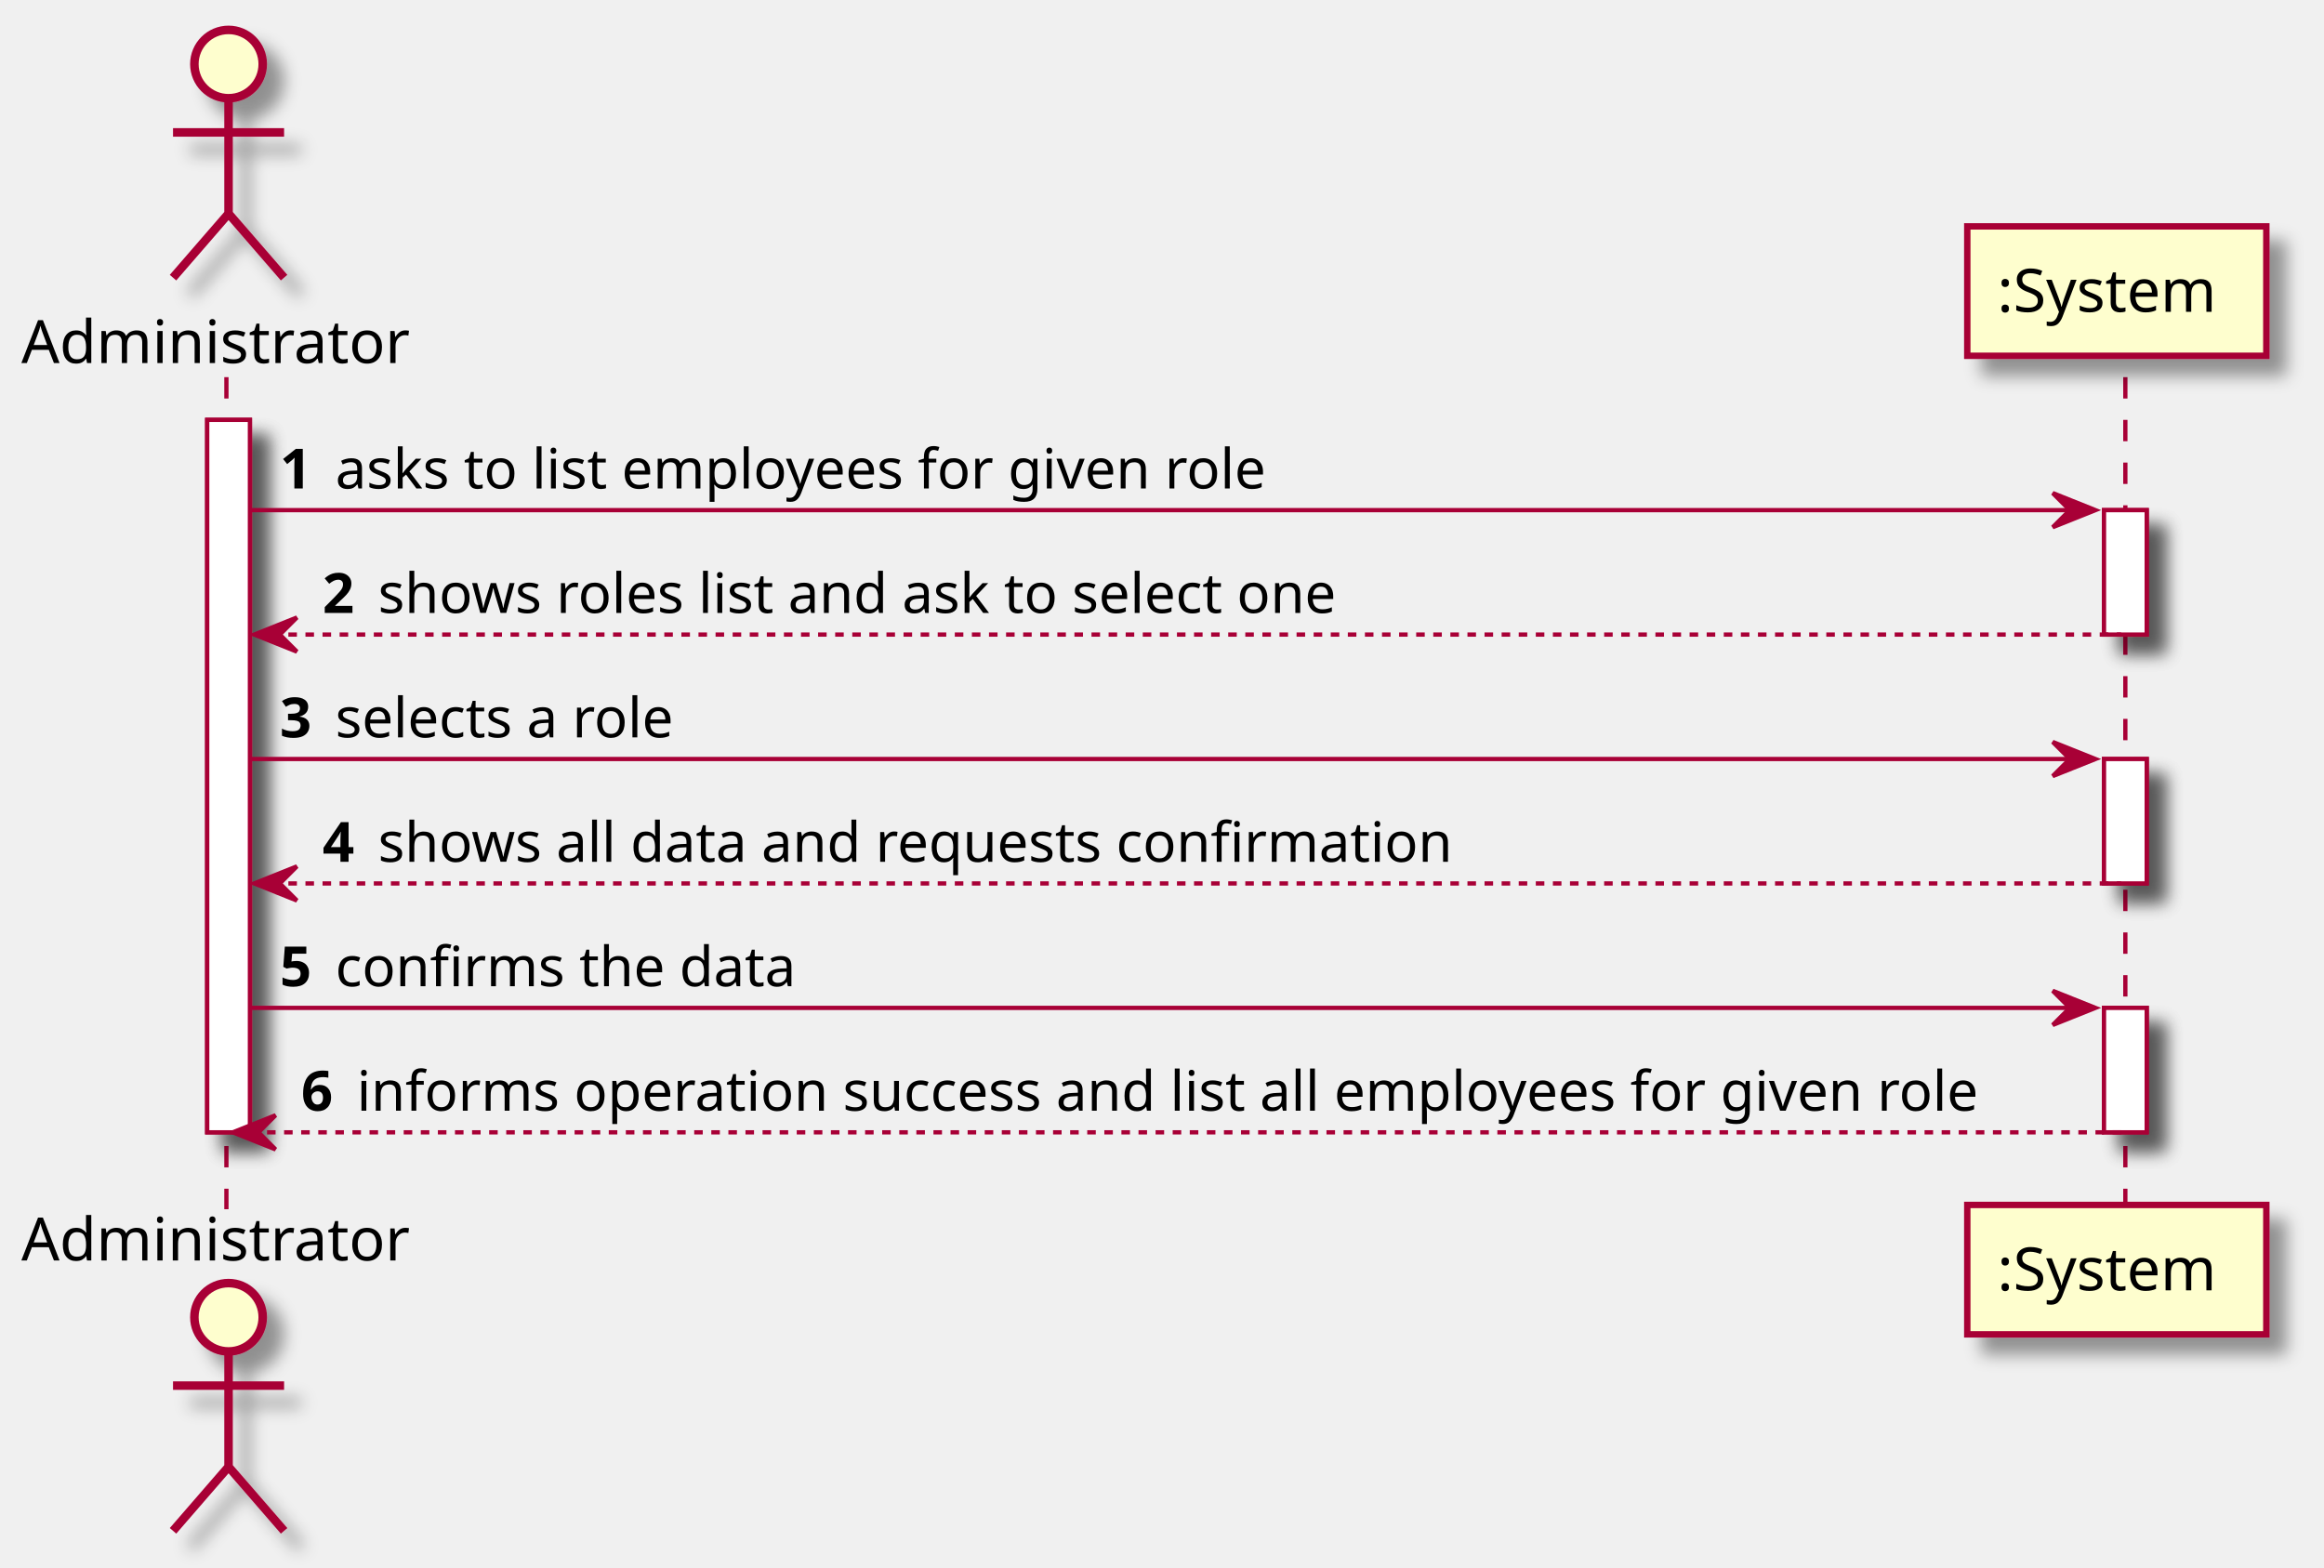
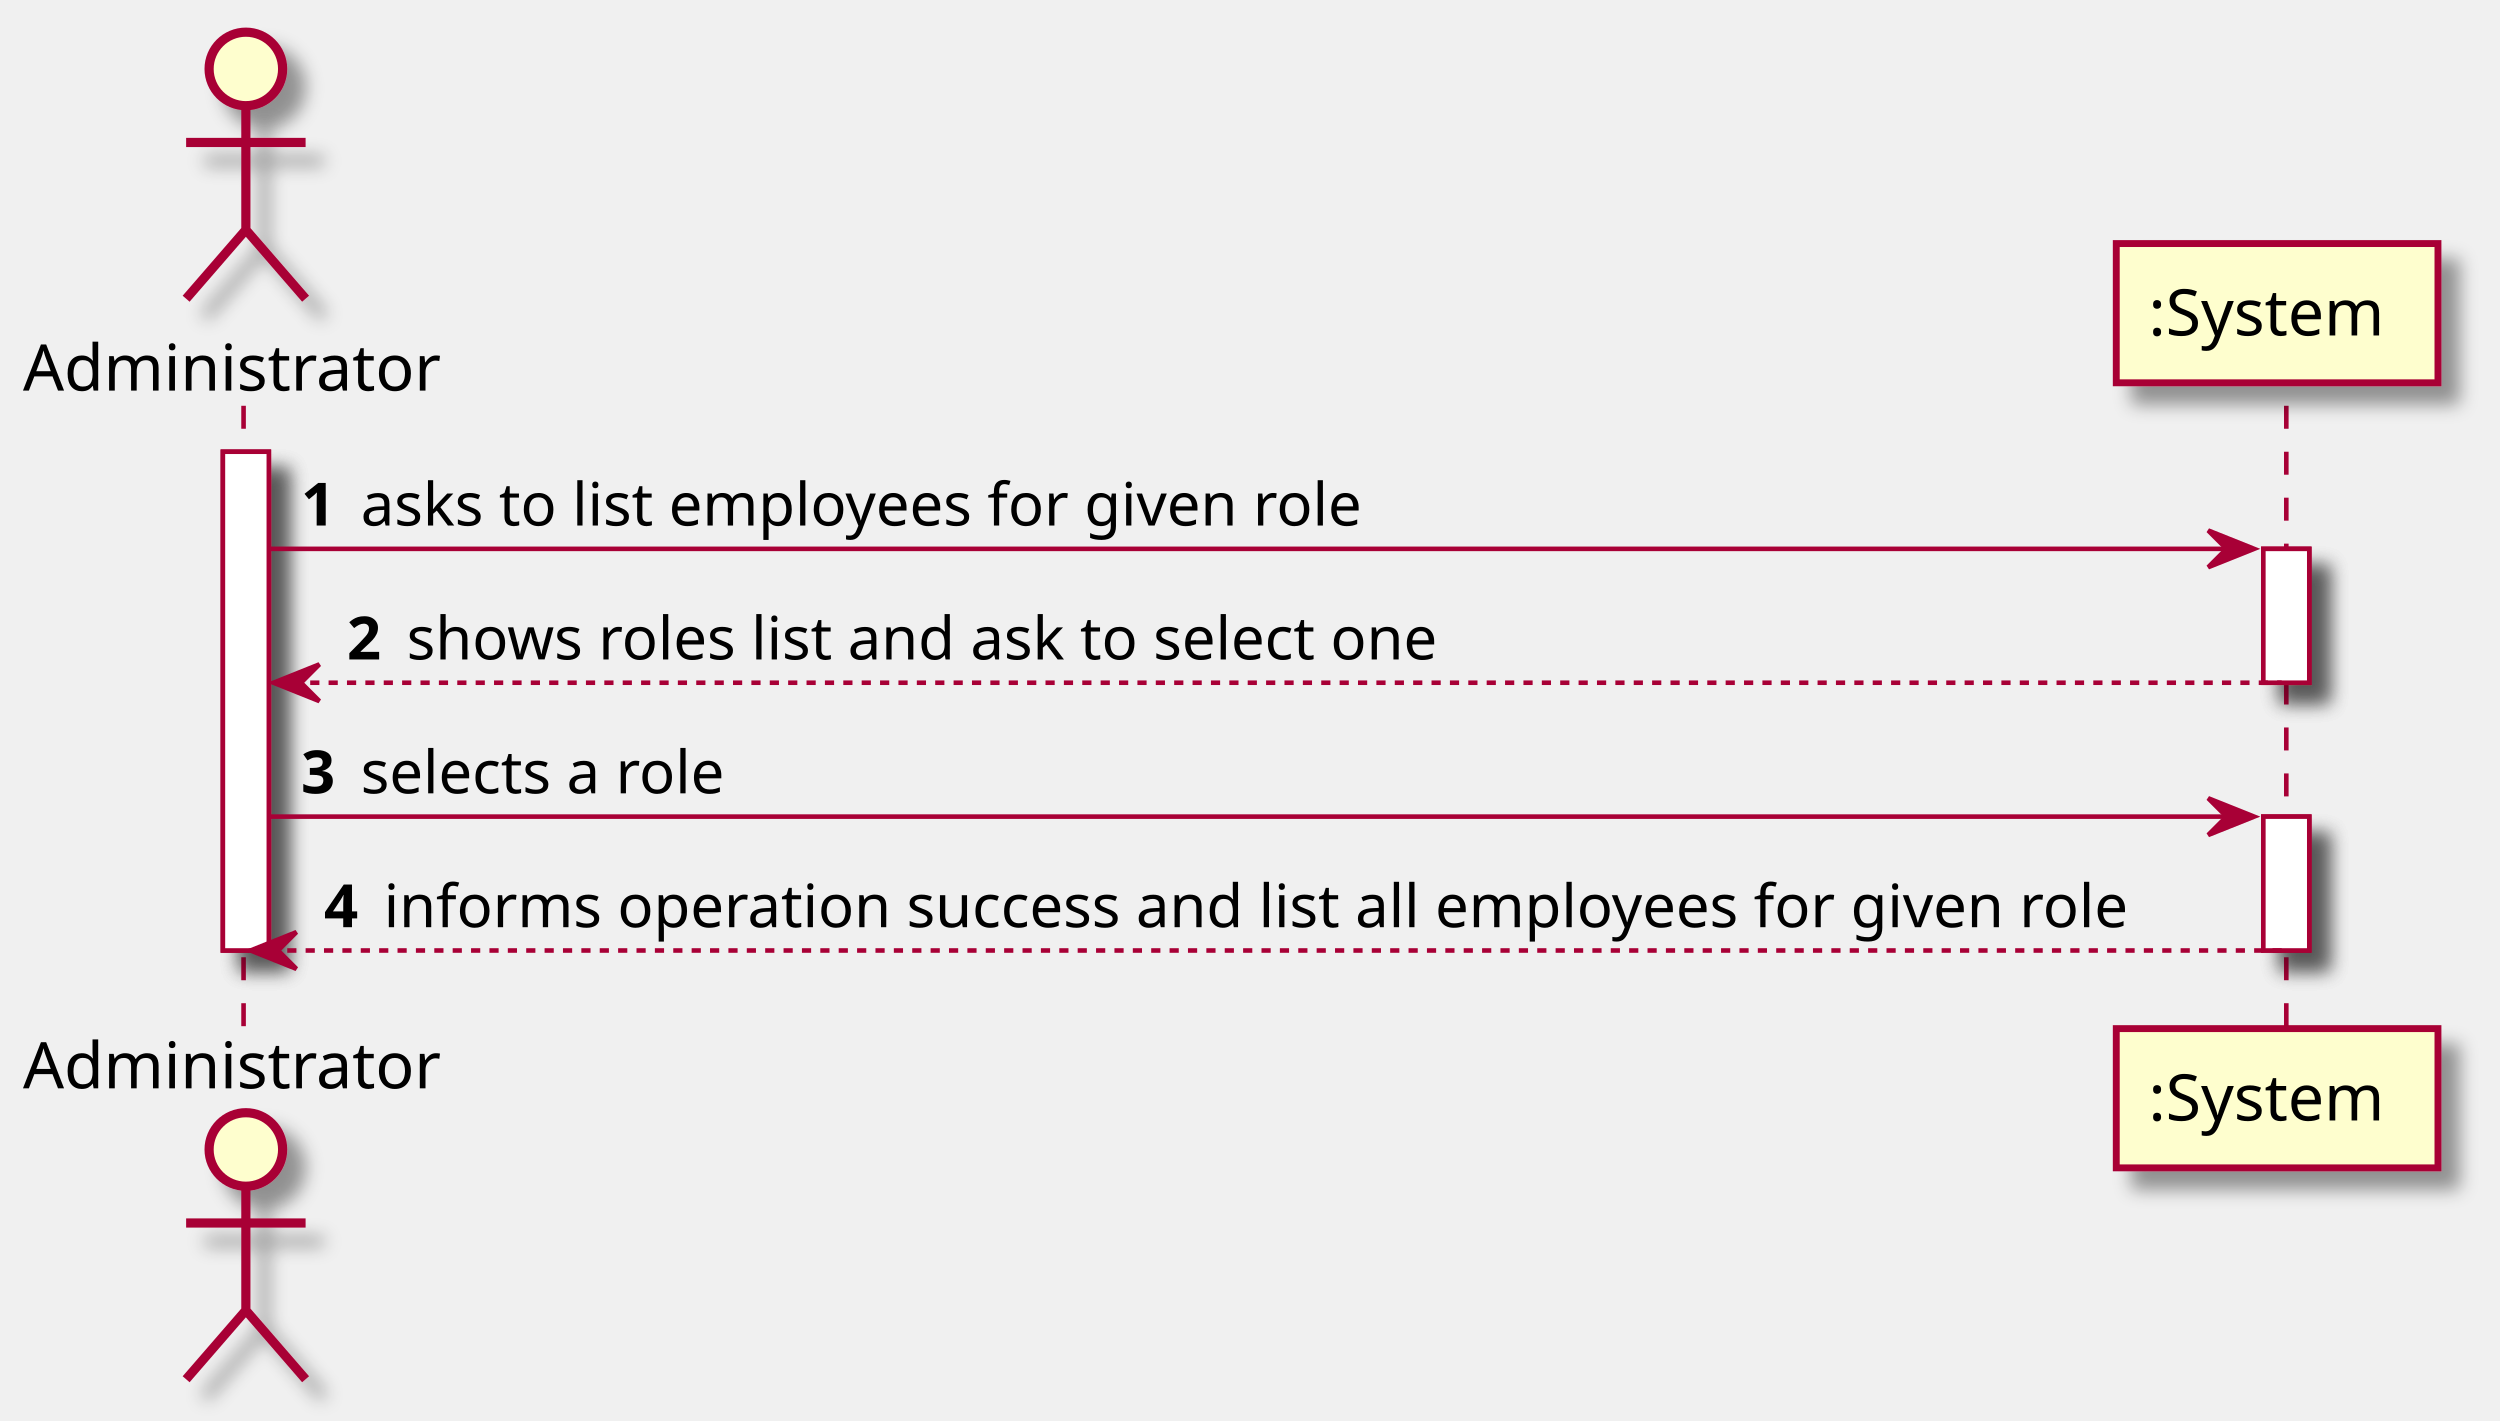
- <svg xmlns="http://www.w3.org/2000/svg" contentScriptType="application/ecmascript" contentStyleType="text/css" height="367px" preserveAspectRatio="none" style="width:544px;height:367px;background:#FFFFFF;" version="1.1" viewBox="0 0 544 367" width="544px" zoomAndPan="magnify">
+ <svg xmlns="http://www.w3.org/2000/svg" contentScriptType="application/ecmascript" contentStyleType="text/css" height="309px" preserveAspectRatio="none" style="width:544px;height:309px;background:#FFFFFF;" version="1.1" viewBox="0 0 544 309" width="544px" zoomAndPan="magnify">
  <defs>
-     <filter height="300%" id="f39nx6zqmglgz" width="300%" x="-1" y="-1">
+     <filter height="300%" id="f1dkkiian2ev1z" width="300%" x="-1" y="-1">
      <feGaussianBlur result="blurOut" stdDeviation="2.0" />
      <feColorMatrix in="blurOut" result="blurOut2" type="matrix" values="0 0 0 0 0 0 0 0 0 0 0 0 0 0 0 0 0 0 .4 0" />
      <feOffset dx="4.0" dy="4.0" in="blurOut2" result="blurOut3" />
      <feBlend in="SourceGraphic" in2="blurOut3" mode="normal" />
    </filter>
  </defs>
  <g>
-     <rect fill="#FFFFFF" filter="url(#f39nx6zqmglgz)" height="166.797" style="stroke:#A80036;stroke-width:1.0;" width="10" x="48.5" y="98.297" />
-     <rect fill="#FFFFFF" filter="url(#f39nx6zqmglgz)" height="29.133" style="stroke:#A80036;stroke-width:1.0;" width="10" x="492.5" y="119.43" />
-     <rect fill="#FFFFFF" filter="url(#f39nx6zqmglgz)" height="29.133" style="stroke:#A80036;stroke-width:1.0;" width="10" x="492.5" y="177.695" />
-     <rect fill="#FFFFFF" filter="url(#f39nx6zqmglgz)" height="29.133" style="stroke:#A80036;stroke-width:1.0;" width="10" x="492.5" y="235.961" />
-     <line style="stroke:#A80036;stroke-width:1.0;stroke-dasharray:5.0,5.0;" x1="53" x2="53" y1="88.297" y2="283.094" />
-     <line style="stroke:#A80036;stroke-width:1.0;stroke-dasharray:5.0,5.0;" x1="497.5" x2="497.5" y1="88.297" y2="283.094" />
+     <rect fill="#FFFFFF" filter="url(#f1dkkiian2ev1z)" height="108.531" style="stroke:#A80036;stroke-width:1.0;" width="10" x="48.5" y="98.297" />
+     <rect fill="#FFFFFF" filter="url(#f1dkkiian2ev1z)" height="29.133" style="stroke:#A80036;stroke-width:1.0;" width="10" x="492.5" y="119.43" />
+     <rect fill="#FFFFFF" filter="url(#f1dkkiian2ev1z)" height="29.133" style="stroke:#A80036;stroke-width:1.0;" width="10" x="492.5" y="177.695" />
+     <line style="stroke:#A80036;stroke-width:1.0;stroke-dasharray:5.0,5.0;" x1="53" x2="53" y1="88.297" y2="224.828" />
+     <line style="stroke:#A80036;stroke-width:1.0;stroke-dasharray:5.0,5.0;" x1="497.5" x2="497.5" y1="88.297" y2="224.828" />
    <text fill="#000000" font-family="sans-serif" font-size="14" lengthAdjust="spacing" textLength="91" x="5" y="84.995">Administrator</text>
-     <ellipse cx="53.5" cy="15" fill="#FEFECE" filter="url(#f39nx6zqmglgz)" rx="8" ry="8" style="stroke:#A80036;stroke-width:2.0;" />
-     <path d="M53.5,23 L53.5,50 M40.5,31 L66.5,31 M53.5,50 L40.5,65 M53.5,50 L66.5,65 " fill="none" filter="url(#f39nx6zqmglgz)" style="stroke:#A80036;stroke-width:2.0;" />
-     <text fill="#000000" font-family="sans-serif" font-size="14" lengthAdjust="spacing" textLength="91" x="5" y="295.089">Administrator</text>
-     <ellipse cx="53.5" cy="308.391" fill="#FEFECE" filter="url(#f39nx6zqmglgz)" rx="8" ry="8" style="stroke:#A80036;stroke-width:2.0;" />
-     <path d="M53.5,316.391 L53.5,343.391 M40.5,324.391 L66.5,324.391 M53.5,343.391 L40.5,358.391 M53.5,343.391 L66.5,358.391 " fill="none" filter="url(#f39nx6zqmglgz)" style="stroke:#A80036;stroke-width:2.0;" />
-     <rect fill="#FEFECE" filter="url(#f39nx6zqmglgz)" height="30.297" style="stroke:#A80036;stroke-width:1.5;" width="70" x="460.5" y="53" />
+     <ellipse cx="53.5" cy="15" fill="#FEFECE" filter="url(#f1dkkiian2ev1z)" rx="8" ry="8" style="stroke:#A80036;stroke-width:2.0;" />
+     <path d="M53.5,23 L53.5,50 M40.5,31 L66.5,31 M53.5,50 L40.5,65 M53.5,50 L66.5,65 " fill="none" filter="url(#f1dkkiian2ev1z)" style="stroke:#A80036;stroke-width:2.0;" />
+     <text fill="#000000" font-family="sans-serif" font-size="14" lengthAdjust="spacing" textLength="91" x="5" y="236.823">Administrator</text>
+     <ellipse cx="53.5" cy="250.125" fill="#FEFECE" filter="url(#f1dkkiian2ev1z)" rx="8" ry="8" style="stroke:#A80036;stroke-width:2.0;" />
+     <path d="M53.5,258.125 L53.5,285.125 M40.5,266.125 L66.5,266.125 M53.5,285.125 L40.5,300.125 M53.5,285.125 L66.5,300.125 " fill="none" filter="url(#f1dkkiian2ev1z)" style="stroke:#A80036;stroke-width:2.0;" />
+     <rect fill="#FEFECE" filter="url(#f1dkkiian2ev1z)" height="30.297" style="stroke:#A80036;stroke-width:1.5;" width="70" x="460.5" y="53" />
    <text fill="#000000" font-family="sans-serif" font-size="14" lengthAdjust="spacing" textLength="56" x="467.5" y="72.995">:System</text>
-     <rect fill="#FEFECE" filter="url(#f39nx6zqmglgz)" height="30.297" style="stroke:#A80036;stroke-width:1.5;" width="70" x="460.5" y="282.094" />
-     <text fill="#000000" font-family="sans-serif" font-size="14" lengthAdjust="spacing" textLength="56" x="467.5" y="302.089">:System</text>
-     <rect fill="#FFFFFF" filter="url(#f39nx6zqmglgz)" height="166.797" style="stroke:#A80036;stroke-width:1.0;" width="10" x="48.5" y="98.297" />
-     <rect fill="#FFFFFF" filter="url(#f39nx6zqmglgz)" height="29.133" style="stroke:#A80036;stroke-width:1.0;" width="10" x="492.5" y="119.43" />
-     <rect fill="#FFFFFF" filter="url(#f39nx6zqmglgz)" height="29.133" style="stroke:#A80036;stroke-width:1.0;" width="10" x="492.5" y="177.695" />
-     <rect fill="#FFFFFF" filter="url(#f39nx6zqmglgz)" height="29.133" style="stroke:#A80036;stroke-width:1.0;" width="10" x="492.5" y="235.961" />
+     <rect fill="#FEFECE" filter="url(#f1dkkiian2ev1z)" height="30.297" style="stroke:#A80036;stroke-width:1.5;" width="70" x="460.5" y="223.828" />
+     <text fill="#000000" font-family="sans-serif" font-size="14" lengthAdjust="spacing" textLength="56" x="467.5" y="243.823">:System</text>
+     <rect fill="#FFFFFF" filter="url(#f1dkkiian2ev1z)" height="108.531" style="stroke:#A80036;stroke-width:1.0;" width="10" x="48.5" y="98.297" />
+     <rect fill="#FFFFFF" filter="url(#f1dkkiian2ev1z)" height="29.133" style="stroke:#A80036;stroke-width:1.0;" width="10" x="492.5" y="119.43" />
+     <rect fill="#FFFFFF" filter="url(#f1dkkiian2ev1z)" height="29.133" style="stroke:#A80036;stroke-width:1.0;" width="10" x="492.5" y="177.695" />
    <polygon fill="#A80036" points="480.5,115.43,490.5,119.43,480.5,123.43,484.5,119.43" style="stroke:#A80036;stroke-width:1.0;" />
    <line style="stroke:#A80036;stroke-width:1.0;" x1="58.5" x2="486.5" y1="119.43" y2="119.43" />
    <text fill="#000000" font-family="sans-serif" font-size="13" font-weight="bold" lengthAdjust="spacing" textLength="9" x="65.5" y="114.364">1</text>
    <text fill="#000000" font-family="sans-serif" font-size="13" lengthAdjust="spacing" textLength="229" x="78.5" y="114.364">asks to list employees for given role</text>
    <polygon fill="#A80036" points="69.5,144.562,59.5,148.562,69.5,152.562,65.5,148.562" style="stroke:#A80036;stroke-width:1.0;" />
    <line style="stroke:#A80036;stroke-width:1.0;stroke-dasharray:2.0,2.0;" x1="63.5" x2="496.5" y1="148.562" y2="148.562" />
    <text fill="#000000" font-family="sans-serif" font-size="13" font-weight="bold" lengthAdjust="spacing" textLength="9" x="75.5" y="143.497">2</text>
    <text fill="#000000" font-family="sans-serif" font-size="13" lengthAdjust="spacing" textLength="237" x="88.5" y="143.497">shows roles list and ask to select one</text>
    <polygon fill="#A80036" points="480.5,173.695,490.5,177.695,480.5,181.695,484.5,177.695" style="stroke:#A80036;stroke-width:1.0;" />
    <line style="stroke:#A80036;stroke-width:1.0;" x1="58.5" x2="486.5" y1="177.695" y2="177.695" />
    <text fill="#000000" font-family="sans-serif" font-size="13" font-weight="bold" lengthAdjust="spacing" textLength="9" x="65.5" y="172.629">3</text>
    <text fill="#000000" font-family="sans-serif" font-size="13" lengthAdjust="spacing" textLength="85" x="78.5" y="172.629">selects a role</text>
-     <polygon fill="#A80036" points="69.5,202.828,59.5,206.828,69.5,210.828,65.5,206.828" style="stroke:#A80036;stroke-width:1.0;" />
-     <line style="stroke:#A80036;stroke-width:1.0;stroke-dasharray:2.0,2.0;" x1="63.5" x2="496.5" y1="206.828" y2="206.828" />
-     <text fill="#000000" font-family="sans-serif" font-size="13" font-weight="bold" lengthAdjust="spacing" textLength="9" x="75.5" y="201.762">4</text>
-     <text fill="#000000" font-family="sans-serif" font-size="13" lengthAdjust="spacing" textLength="262" x="88.5" y="201.762">shows all data and requests confirmation</text>
-     <polygon fill="#A80036" points="480.5,231.961,490.5,235.961,480.5,239.961,484.5,235.961" style="stroke:#A80036;stroke-width:1.0;" />
-     <line style="stroke:#A80036;stroke-width:1.0;" x1="58.5" x2="486.5" y1="235.961" y2="235.961" />
-     <text fill="#000000" font-family="sans-serif" font-size="13" font-weight="bold" lengthAdjust="spacing" textLength="9" x="65.5" y="230.895">5</text>
-     <text fill="#000000" font-family="sans-serif" font-size="13" lengthAdjust="spacing" textLength="113" x="78.5" y="230.895">confirms the data</text>
-     <polygon fill="#A80036" points="64.5,261.094,54.5,265.094,64.5,269.094,60.5,265.094" style="stroke:#A80036;stroke-width:1.0;" />
-     <line style="stroke:#A80036;stroke-width:1.0;stroke-dasharray:2.0,2.0;" x1="58.5" x2="496.5" y1="265.094" y2="265.094" />
-     <text fill="#000000" font-family="sans-serif" font-size="13" font-weight="bold" lengthAdjust="spacing" textLength="9" x="70.5" y="260.028">6</text>
-     <text fill="#000000" font-family="sans-serif" font-size="13" lengthAdjust="spacing" textLength="397" x="83.5" y="260.028">informs operation success and list all employees for given role</text>
+     <polygon fill="#A80036" points="64.5,202.828,54.5,206.828,64.5,210.828,60.5,206.828" style="stroke:#A80036;stroke-width:1.0;" />
+     <line style="stroke:#A80036;stroke-width:1.0;stroke-dasharray:2.0,2.0;" x1="58.5" x2="496.5" y1="206.828" y2="206.828" />
+     <text fill="#000000" font-family="sans-serif" font-size="13" font-weight="bold" lengthAdjust="spacing" textLength="9" x="70.5" y="201.762">4</text>
+     <text fill="#000000" font-family="sans-serif" font-size="13" lengthAdjust="spacing" textLength="397" x="83.5" y="201.762">informs operation success and list all employees for given role</text>
  </g>
</svg>
